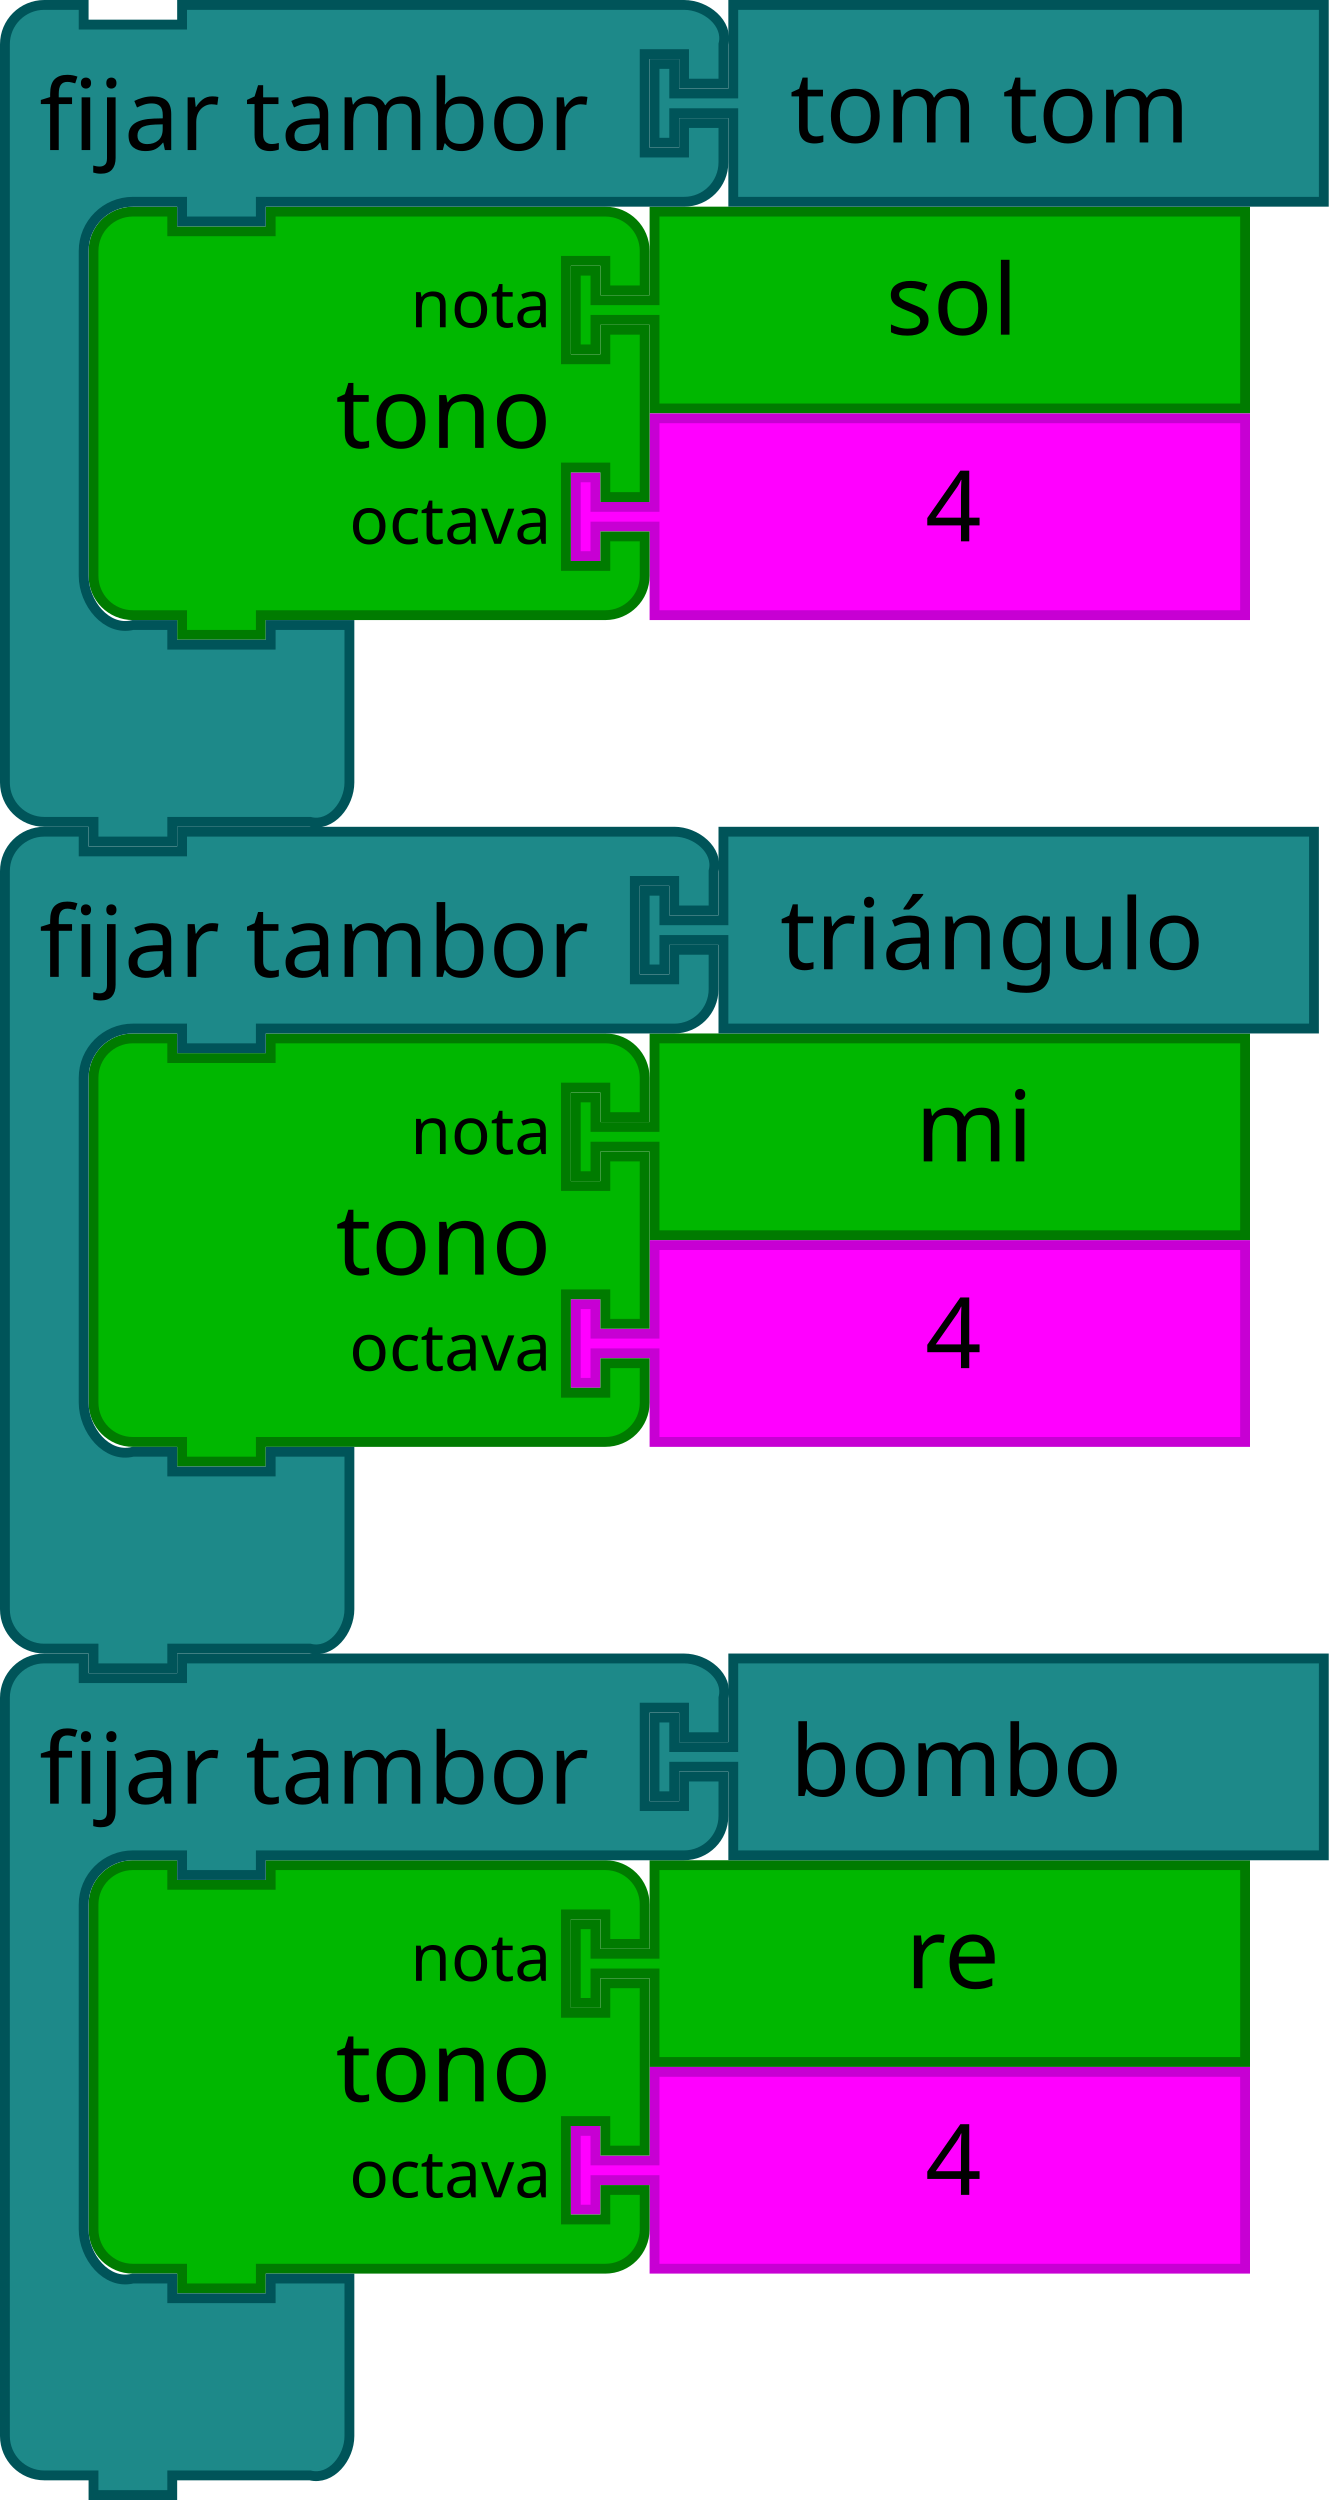
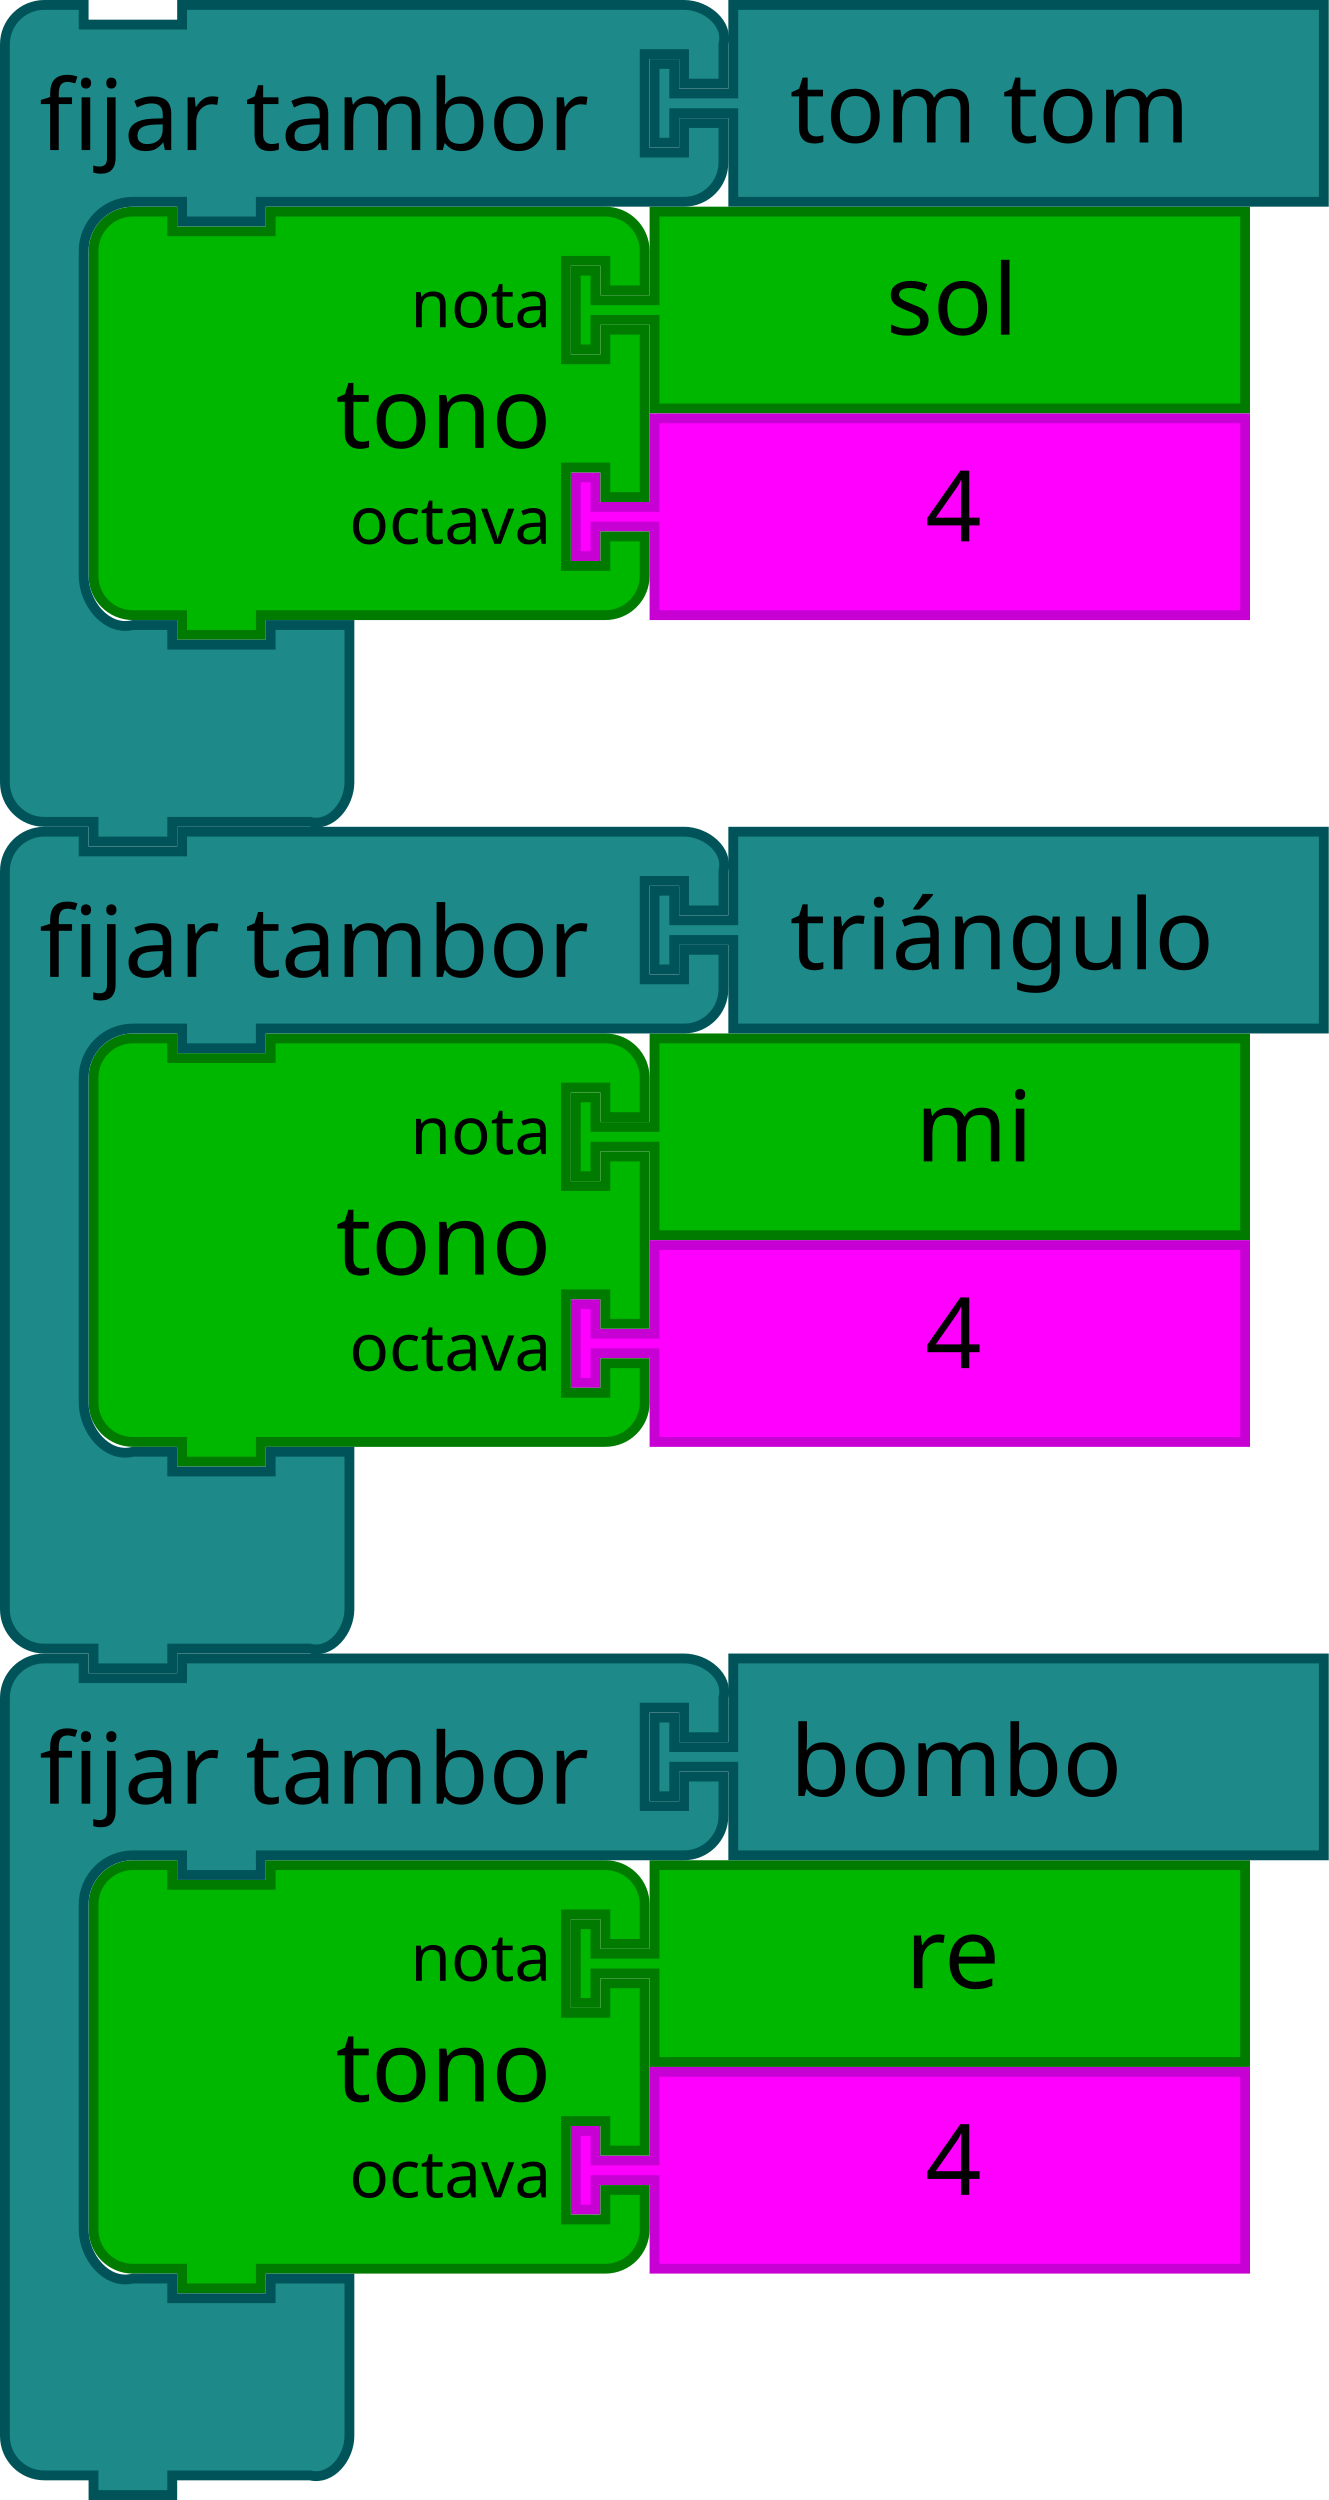
<svg xmlns="http://www.w3.org/2000/svg" width="76.2mm" height="143.369mm" viewBox="0 0 270 508" id="svg5587" version="1.1">
  <defs id="defs5589" />
  <path d="m 133,43 120,0 0,40 -120,0 0,-16 0,-2 -12,0 0,6 -4,0 0,-16 4,0 0,6 12,0 0,-2 z" id="path21-2-3-0" style="fill:#00b700;fill-opacity:1;stroke:#007b00;stroke-width:2;stroke-linecap:round;stroke-opacity:1" />
  <text y="42" id="text23-0-6-8" style="font-size:20px;font-family:Sans;text-anchor:start;fill:#000000" x="160">
    <tspan x="180" y="68" id="tspan25-7-2-20">sol</tspan>
  </text>
  <path style="fill:#ff00ff;fill-opacity:1;stroke:#c700d3;stroke-width:2;stroke-linecap:round;stroke-opacity:1" id="path21-6-7-2-79" d="m 133,85 120,0 0,40 -120,0 0,-16 0,-2 -12,0 0,6 -4,0 0,-16 4,0 0,6 12,0 0,-2 z" />
  <text y="84" x="168" style="font-size:20px;font-family:Sans;text-anchor:start;fill:#000000" id="text23-9-8-9-32">
    <tspan id="tspan25-8-2-4-4" y="110" x="188">4</tspan>
  </text>
  <path style="fill:#00b700;fill-opacity:1;stroke:#007b00;stroke-width:2;stroke-linecap:round;stroke-opacity:1" id="path3194-3-8-8" d="m 19,59 0,-8 a 8,8 0 0 1 8,-8 l 8,0 0,4 20,0 0,-4 L 115,43 l 8,0 a 8,8 0 0 1 8,8 l 0,8 -8,0 0,-6 -8,0 0,20 8,0 0,-6 8,0 0,34 -8,0 0,-6 -8,0 0,20 8,0 0,-6 8,0 0,8 a 8,8 0 0 1 -8,8 l -8,0 -60,0 -2,0 0,4 -16,0 0,-4 -2,0 -8,0 a 8,8 0 0 1 -8,-8 l 0,-8 0,-42 0,-8 z" />
  <text y="42" x="18" style="font-size:20px;font-family:Sans;text-anchor:end;fill:#000000" id="text3196-7-6-0">
    <tspan id="tspan3198-0-1-1" y="91" x="112">tono</tspan>
  </text>
  <text y="44" x="18" style="font-size:13.333px;font-family:Sans;text-anchor:end;fill:#000000" id="text3200-6-0-5">
    <tspan id="tspan3202-5-0-5" y="66.5" x="112">nota</tspan>
  </text>
  <text y="46" x="18" style="font-size:13.333px;font-family:Sans;text-anchor:end;fill:#000000" id="text3204-9-5-3">
    <tspan id="tspan3206-0-8-3" y="110.5" x="112">octava</tspan>
  </text>
  <path style="fill:#1d8989;fill-opacity:1;stroke:#005459;stroke-width:2;stroke-linecap:round;stroke-opacity:1" id="path3035-8-1-5-4-4" d="m 1,17 0,-8 c 0,-4.418 3.582,-8 8,-8 l 8,0 0,4 20,0 0,-4 18,0 L 131,1 l 8,0 c 4.418,0 9.072,3.714 8,8 l 0,8 -8,0 0,-6 -8,0 0,20 8,0 0,-6 8,0 0,8 c 0,4.418 -3.582,8 -8,8 l -8,0 -76,0 -2,0 0,4 -16,0 0,-4 -2,0 -8,0 c -5.523,0 -10,4.477 -10,10 l 0,8 0,50 0,8 c 0,5.523 4.642,11.339 10,10 l 8,0 0,4 20,0 0,-4 16,0 0,12 0,12 0,8 c 0,4.418 -3.714,9.072 -8,8 l -8,0 -18,0 -2,0 0,4 -16,0 0,-4 -2,0 -8,0 c -4.418,0 -8,-3.582 -8,-8 l 0,-8 z" />
  <text x="-7.6160923e-06" y="1.0517579e-05" style="font-size:20px;font-family:Sans;text-anchor:start;fill:#000000" id="text3037-0-1-8-8-8">
    <tspan id="tspan3039-6-1-0-8-9" y="30.5" x="8">fijar tambor</tspan>
  </text>
  <path style="fill:#1d8989;fill-opacity:1;stroke:#005459;stroke-width:2;stroke-linecap:round;stroke-opacity:1" id="path21-6-1-0-1-8-3-2" d="m 149,1 120,0 0,40 -120,0 0,-16 0,-2 -12,0 0,6 -4,0 0,-16 4,0 0,6 12,0 0,-2 z" />
  <text y="2.953" x="140.523" style="font-size:20px;font-family:Sans;text-anchor:start;fill:#000000" id="text23-9-82-5-8-1-1-2">
    <tspan id="tspan25-8-5-1-3-7-2-3" y="28.953" x="160.523">tom tom</tspan>
  </text>
  <path d="m 133,379 120,0 0,40 -120,0 0,-16 0,-2 -12,0 0,6 -4,0 0,-16 4,0 0,6 12,0 0,-2 z" id="path21-2-3-0-0" style="fill:#00b700;fill-opacity:1;stroke:#007b00;stroke-width:2;stroke-linecap:round;stroke-opacity:1" />
  <text y="378" id="text23-0-6-8-5" style="font-size:20px;font-family:Sans;text-anchor:start;fill:#000000" x="164">
    <tspan x="184" y="404" id="tspan25-7-2-20-0">re</tspan>
  </text>
  <path style="fill:#ff00ff;fill-opacity:1;stroke:#c700d3;stroke-width:2;stroke-linecap:round;stroke-opacity:1" id="path21-6-7-2-79-0" d="m 133,421 120,0 0,40 -120,0 0,-16 0,-2 -12,0 0,6 -4,0 0,-16 4,0 0,6 12,0 0,-2 z" />
  <text y="420" x="168" style="font-size:20px;font-family:Sans;text-anchor:start;fill:#000000" id="text23-9-8-9-32-6">
    <tspan id="tspan25-8-2-4-4-6" y="446" x="188">4</tspan>
  </text>
  <path style="fill:#00b700;fill-opacity:1;stroke:#007b00;stroke-width:2;stroke-linecap:round;stroke-opacity:1" id="path3194-3-8-8-8" d="m 19,395 0,-8 a 8,8 0 0 1 8,-8 l 8,0 0,4 20,0 0,-4 60,0 8,0 a 8,8 0 0 1 8,8 l 0,8 -8,0 0,-6 -8,0 0,20 8,0 0,-6 8,0 0,34 -8,0 0,-6 -8,0 0,20 8,0 0,-6 8,0 0,8 a 8,8 0 0 1 -8,8 l -8,0 -60,0 -2,0 0,4 -16,0 0,-4 -2,0 -8,0 a 8,8 0 0 1 -8,-8 l 0,-8 0,-42 0,-8 z" />
  <text y="378" x="18" style="font-size:20px;font-family:Sans;text-anchor:end;fill:#000000" id="text3196-7-6-0-1">
    <tspan id="tspan3198-0-1-1-9" y="427" x="112">tono</tspan>
  </text>
  <text y="380" x="18" style="font-size:13.333px;font-family:Sans;text-anchor:end;fill:#000000" id="text3200-6-0-5-6">
    <tspan id="tspan3202-5-0-5-7" y="402.5" x="112">nota</tspan>
  </text>
  <text y="382" x="18" style="font-size:13.333px;font-family:Sans;text-anchor:end;fill:#000000" id="text3204-9-5-3-8">
    <tspan id="tspan3206-0-8-3-7" y="446.5" x="112">octava</tspan>
  </text>
  <path style="fill:#1d8989;fill-opacity:1;stroke:#005459;stroke-width:2;stroke-linecap:round;stroke-opacity:1" id="path3035-8-1-5-4-4-2" d="m 1,353 0,-8 c 0,-4.418 3.582,-8 8,-8 l 8,0 0,4 20,0 0,-4 18,0 76,0 8,0 c 4.418,0 9.072,3.714 8,8 l 0,8 -8,0 0,-6 -8,0 0,20 8,0 0,-6 8,0 0,8 c 0,4.418 -3.582,8 -8,8 l -8,0 -76,0 -2,0 0,4 -16,0 0,-4 -2,0 -8,0 c -5.523,0 -10,4.477 -10,10 l 0,8 0,50 0,8 c 0,5.523 4.642,11.339 10,10 l 8,0 0,4 20,0 0,-4 16,0 0,12 0,12 0,8 c 0,4.418 -3.714,9.072 -8,8 l -8,0 -18,0 -2,0 0,4 -16,0 0,-4 -2,0 -8,0 c -4.418,0 -8,-3.582 -8,-8 l 0,-8 z" />
  <text x="7.6439073e-06" y="336" style="font-size:20px;font-family:Sans;text-anchor:start;fill:#000000" id="text3037-0-1-8-8-8-2">
    <tspan id="tspan3039-6-1-0-8-9-8" y="366.5" x="8">fijar tambor</tspan>
  </text>
  <path style="fill:#1d8989;fill-opacity:1;stroke:#005459;stroke-width:2;stroke-linecap:round;stroke-opacity:1" id="path21-6-1-0-1-8-3-2-4" d="m 149,337 120,0 0,40 -120,0 0,-16 0,-2 -12,0 0,6 -4,0 0,-16 4,0 0,6 12,0 0,-2 z" />
  <text y="338.953" x="140.523" style="font-size:20px;font-family:Sans;text-anchor:start;fill:#000000" id="text23-9-82-5-8-1-1-2-0">
    <tspan id="tspan25-8-5-1-3-7-2-3-1" y="364.953" x="160.523">bombo</tspan>
  </text>
  <path d="m 133,211 120,0 0,40 -120,0 0,-16 0,-2 -12,0 0,6 -4,0 0,-16 4,0 0,6 12,0 0,-2 z" id="path21-2-3-0-5" style="fill:#00b700;fill-opacity:1;stroke:#007b00;stroke-width:2;stroke-linecap:round;stroke-opacity:1" />
  <text y="210" id="text23-0-6-8-0" style="font-size:20px;font-family:Sans;text-anchor:start;fill:#000000" x="166">
    <tspan x="186" y="236" id="tspan25-7-2-20-8">mi</tspan>
  </text>
  <path style="fill:#ff00ff;fill-opacity:1;stroke:#c700d3;stroke-width:2;stroke-linecap:round;stroke-opacity:1" id="path21-6-7-2-79-9" d="m 133,253 120,0 0,40 -120,0 0,-16 0,-2 -12,0 0,6 -4,0 0,-16 4,0 0,6 12,0 0,-2 z" />
  <text y="252" x="168" style="font-size:20px;font-family:Sans;text-anchor:start;fill:#000000" id="text23-9-8-9-32-2">
    <tspan id="tspan25-8-2-4-4-4" y="278" x="188">4</tspan>
  </text>
  <path style="fill:#00b700;fill-opacity:1;stroke:#007b00;stroke-width:2;stroke-linecap:round;stroke-opacity:1" id="path3194-3-8-8-2" d="m 19,227 0,-8 a 8,8 0 0 1 8,-8 l 8,0 0,4 20,0 0,-4 60,0 8,0 a 8,8 0 0 1 8,8 l 0,8 -8,0 0,-6 -8,0 0,20 8,0 0,-6 8,0 0,34 -8,0 0,-6 -8,0 0,20 8,0 0,-6 8,0 0,8 a 8,8 0 0 1 -8,8 l -8,0 -60,0 -2,0 0,4 -16,0 0,-4 -2,0 -8,0 a 8,8 0 0 1 -8,-8 l 0,-8 0,-42 0,-8 z" />
  <text y="210" x="18" style="font-size:20px;font-family:Sans;text-anchor:end;fill:#000000" id="text3196-7-6-0-2">
    <tspan id="tspan3198-0-1-1-0" y="259" x="112">tono</tspan>
  </text>
  <text y="212" x="18" style="font-size:13.333px;font-family:Sans;text-anchor:end;fill:#000000" id="text3200-6-0-5-1">
    <tspan id="tspan3202-5-0-5-3" y="234.5" x="112">nota</tspan>
  </text>
  <text y="214" x="18" style="font-size:13.333px;font-family:Sans;text-anchor:end;fill:#000000" id="text3204-9-5-3-2">
    <tspan id="tspan3206-0-8-3-6" y="278.5" x="112">octava</tspan>
  </text>
-   <path style="fill:#1d8989;fill-opacity:1;stroke:#005459;stroke-width:2;stroke-linecap:round;stroke-opacity:1" id="path3035-8-1-5-4-4-4" d="m 1,185 0,-8 c 0,-4.418 3.582,-8 8,-8 l 8,0 0,4 20,0 0,-4 18,0 74,0 8,0 c 4.418,0 9.072,3.714 8,8 l 0,8 -8,0 0,-6 -8,0 0,20 8,0 0,-6 8,0 0,8 c 0,4.418 -3.582,8 -8,8 l -8,0 -74,0 -2,0 0,4 -16,0 0,-4 -2,0 -8,0 c -5.523,0 -10,4.477 -10,10 l 0,8 0,50 0,8 c 0,5.523 4.642,11.339 10,10 l 8,0 0,4 20,0 0,-4 16,0 0,12 0,12 0,8 c 0,4.418 -3.714,9.072 -8,8 l -8,0 -18,0 -2,0 0,4 -16,0 0,-4 -2,0 -8,0 c -4.418,0 -8,-3.582 -8,-8 l 0,-8 z" />
+   <path style="fill:#1d8989;fill-opacity:1;stroke:#005459;stroke-width:2;stroke-linecap:round;stroke-opacity:1" id="path3035-8-1-5-4-4-4" d="m 1,185 0,-8 c 0,-4.418 3.582,-8 8,-8 l 8,0 0,4 20,0 0,-4 18,0 76,0 8,0 c 4.418,0 9.072,3.714 8,8 l 0,8 -8,0 0,-6 -8,0 0,20 8,0 0,-6 8,0 0,8 c 0,4.418 -3.582,8 -8,8 l -8,0 -76,0 -2,0 0,4 -16,0 0,-4 -2,0 -8,0 c -5.523,0 -10,4.477 -10,10 l 0,8 0,50 0,8 c 0,5.523 4.642,11.339 10,10 l 8,0 0,4 20,0 0,-4 16,0 0,12 0,12 0,8 c 0,4.418 -3.714,9.072 -8,8 l -8,0 -18,0 -2,0 0,4 -16,0 0,-4 -2,0 -8,0 c -4.418,0 -8,-3.582 -8,-8 l 0,-8 z" />
  <text x="7.6439073e-06" y="168" style="font-size:20px;font-family:Sans;text-anchor:start;fill:#000000" id="text3037-0-1-8-8-8-25">
    <tspan id="tspan3039-6-1-0-8-9-2" y="198.5" x="8">fijar tambor</tspan>
  </text>
-   <path style="fill:#1d8989;fill-opacity:1;stroke:#005459;stroke-width:2;stroke-linecap:round;stroke-opacity:1" id="path21-6-1-0-1-8-3-2-2" d="m 147,169 120,0 0,40 -120,0 0,-16 0,-2 -12,0 0,6 -4,0 0,-16 4,0 0,6 12,0 0,-2 z" />
-   <text y="170.953" x="138.523" style="font-size:20px;font-family:Sans;text-anchor:start;fill:#000000" id="text23-9-82-5-8-1-1-2-6">
-     <tspan id="tspan25-8-5-1-3-7-2-3-18" y="196.953" x="158.523">triángulo</tspan>
+   <path style="fill:#1d8989;fill-opacity:1;stroke:#005459;stroke-width:2;stroke-linecap:round;stroke-opacity:1" id="path21-6-1-0-1-8-3-2-2" d="m 149,169 120,0 0,40 -120,0 0,-16 0,-2 -12,0 0,6 -4,0 0,-16 4,0 0,6 12,0 0,-2 z" />
+   <text y="170.953" x="140.523" style="font-size:20px;font-family:Sans;text-anchor:start;fill:#000000" id="text23-9-82-5-8-1-1-2-6">
+     <tspan id="tspan25-8-5-1-3-7-2-3-18" y="196.953" x="160.523">triángulo</tspan>
  </text>
</svg>
